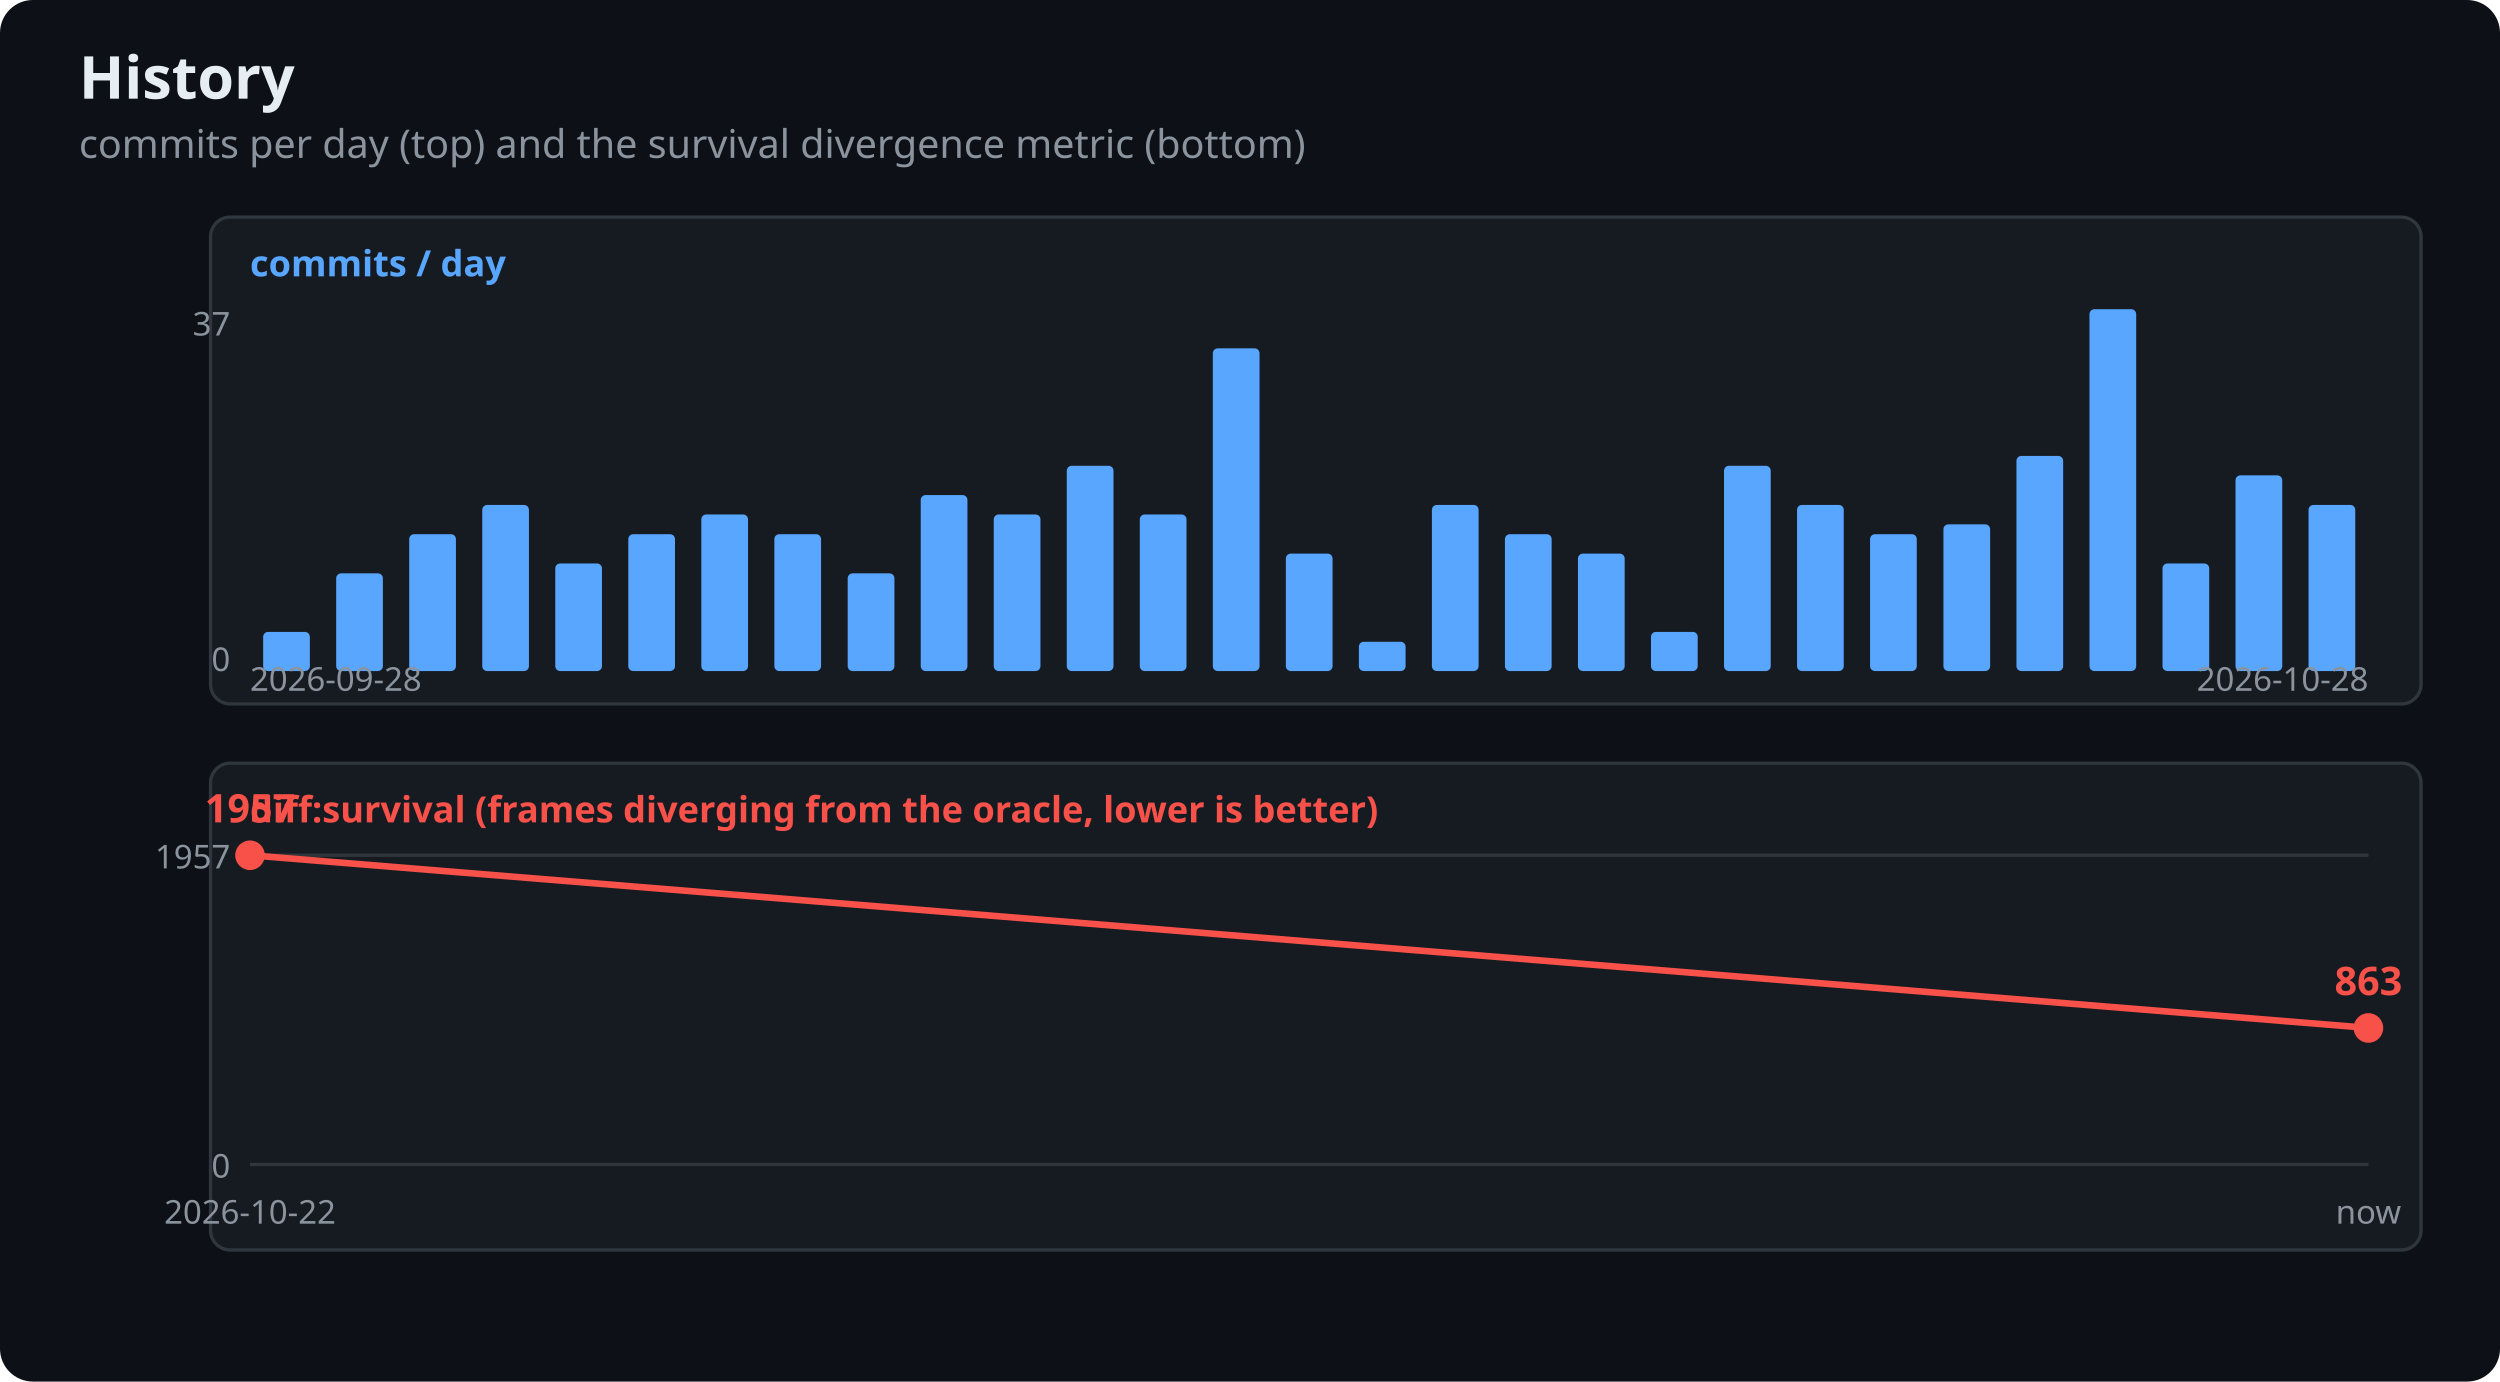
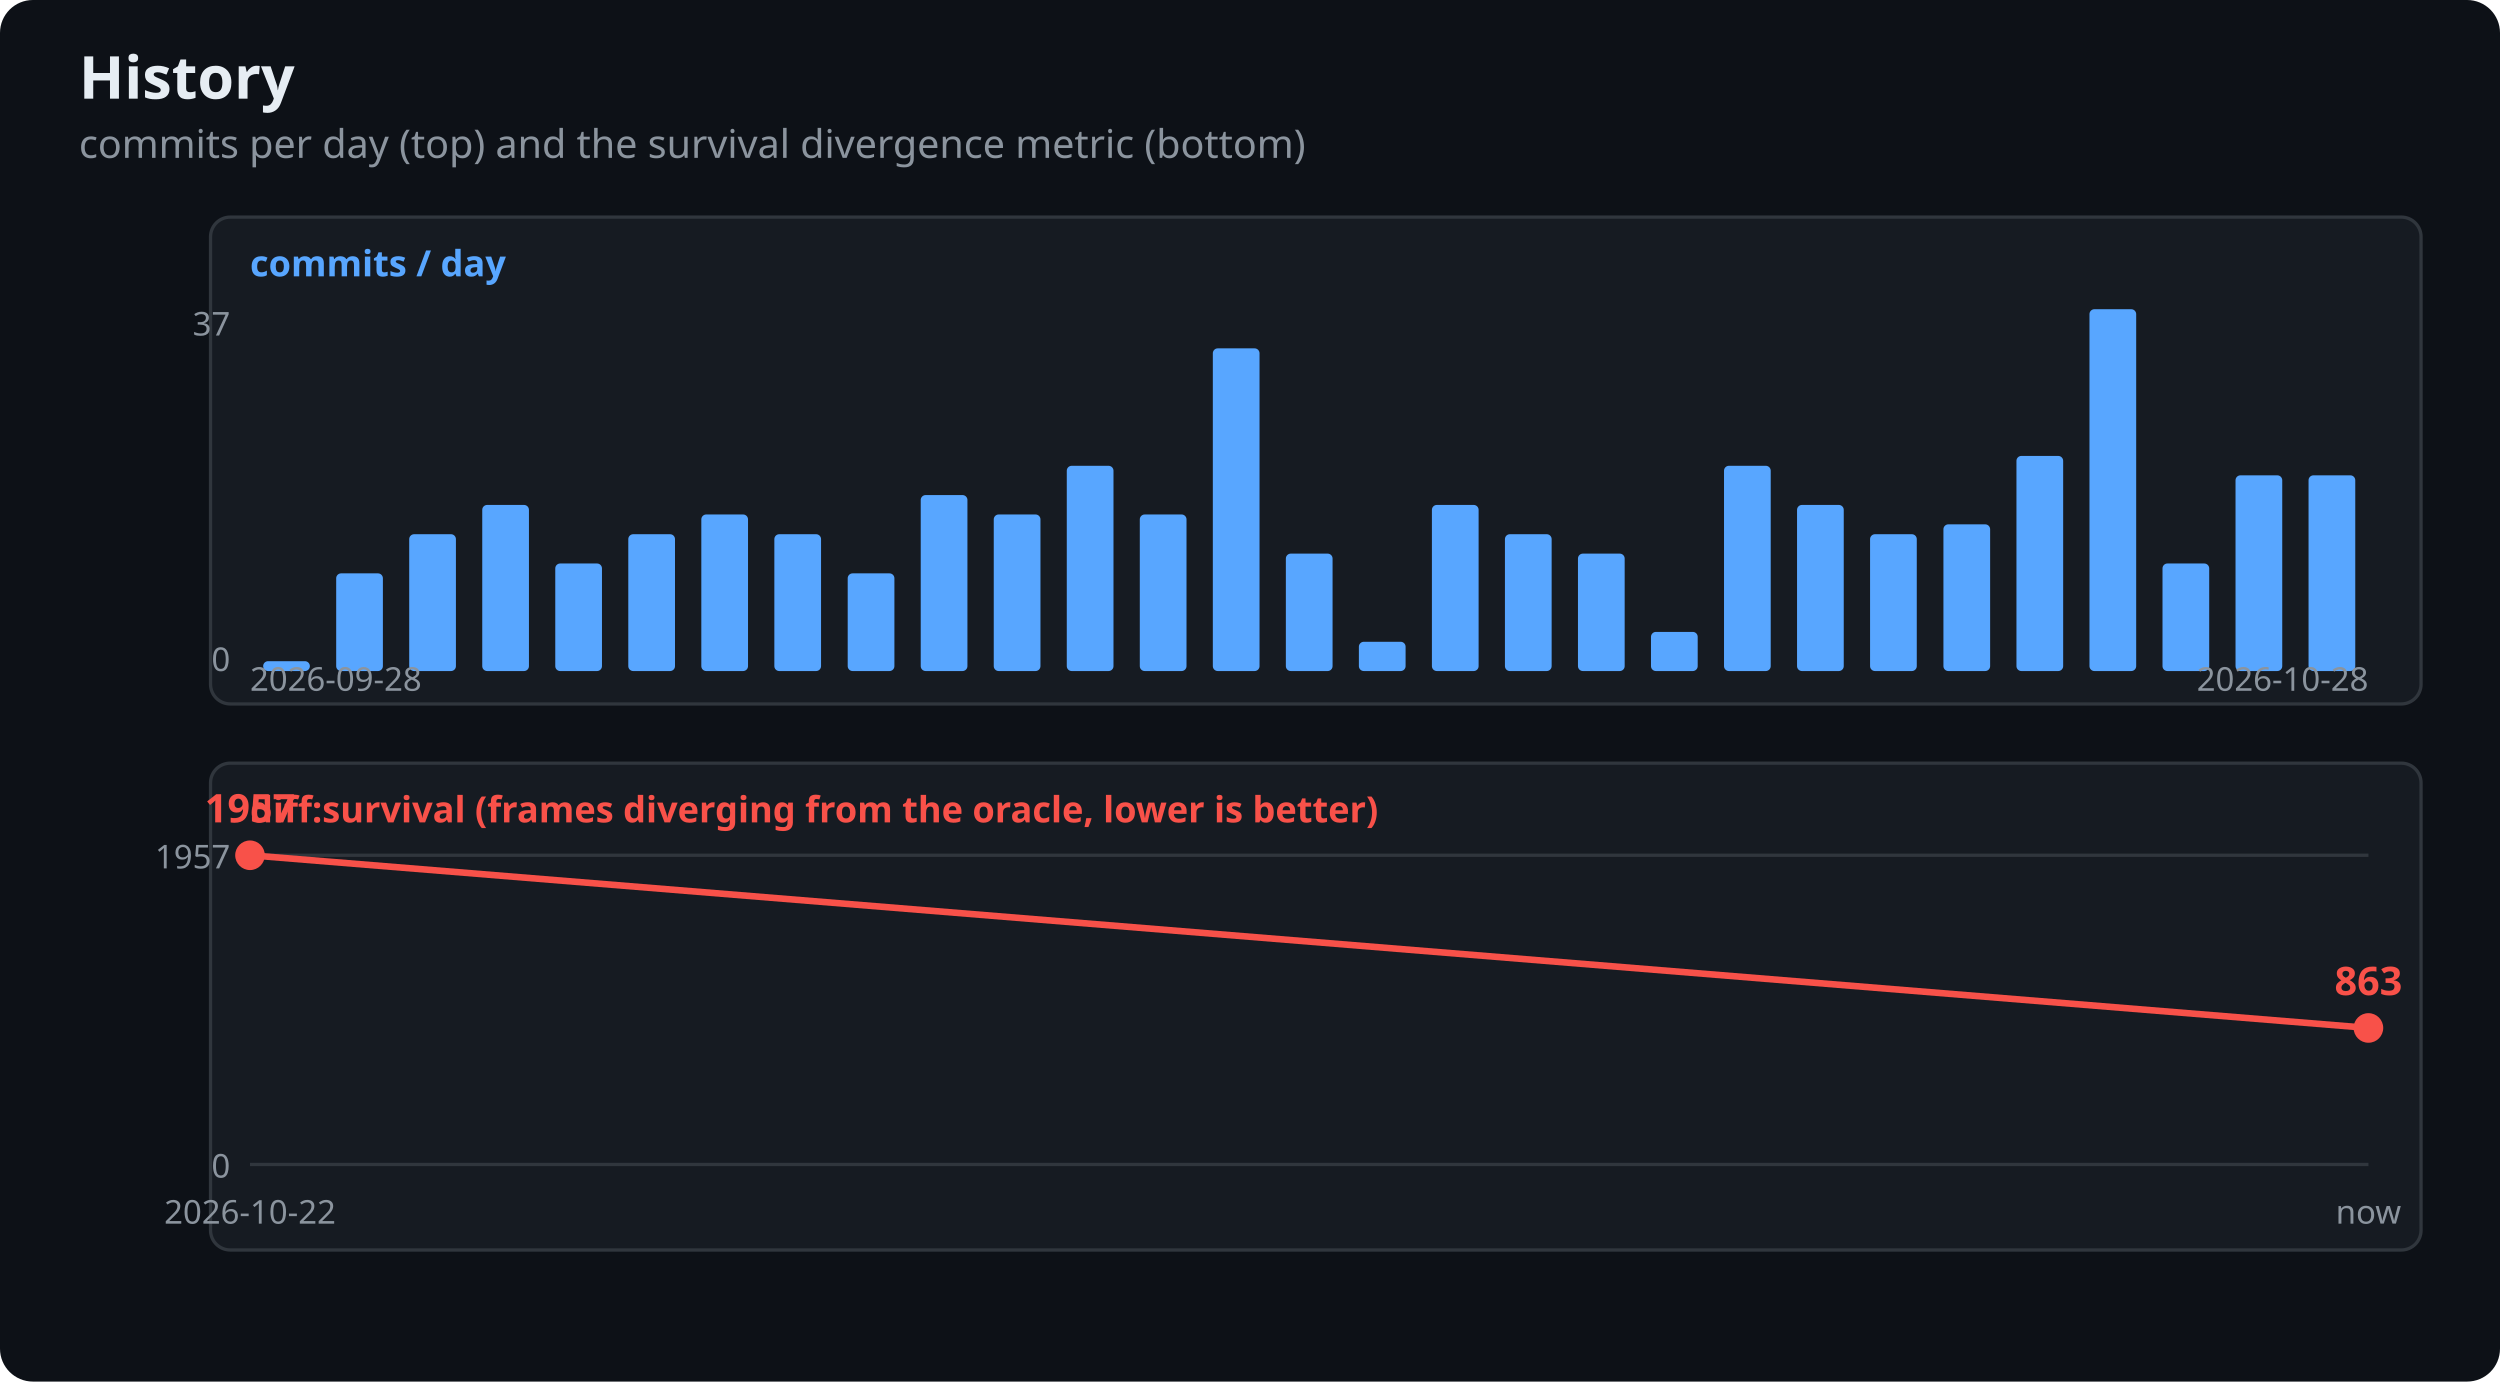
<svg xmlns="http://www.w3.org/2000/svg" width="760" height="420" viewBox="0 0 760 420" font-family="Segoe UI,Ubuntu,sans-serif">
  <rect width="760" height="420" rx="10" fill="#0d1117" />
  <text x="24" y="30" fill="#e6edf3" font-size="18" font-weight="600">History</text>
  <text x="24" y="48" fill="#8b949e" font-size="12">commits per day (top) and the survival divergence metric (bottom)</text>
  <rect x="64" y="66" width="672" height="148" fill="#161b22" stroke="#30363d" rx="6" />
  <text x="76" y="84" fill="#58a6ff" font-size="11" font-weight="600">commits / day</text>
-   <rect x="80.0" y="192.1" width="14.2" height="11.9" fill="#58a6ff" rx="1.5" />
+   <rect x="80.0" y="201.0" width="14.2" height="3.0" fill="#58a6ff" rx="1.5" />
  <rect x="102.2" y="174.3" width="14.2" height="29.7" fill="#58a6ff" rx="1.5" />
  <rect x="124.4" y="162.4" width="14.2" height="41.6" fill="#58a6ff" rx="1.5" />
  <rect x="146.6" y="153.5" width="14.2" height="50.5" fill="#58a6ff" rx="1.5" />
  <rect x="168.8" y="171.3" width="14.2" height="32.7" fill="#58a6ff" rx="1.5" />
  <rect x="191.0" y="162.4" width="14.2" height="41.6" fill="#58a6ff" rx="1.5" />
  <rect x="213.2" y="156.4" width="14.2" height="47.6" fill="#58a6ff" rx="1.5" />
  <rect x="235.4" y="162.4" width="14.2" height="41.6" fill="#58a6ff" rx="1.5" />
  <rect x="257.7" y="174.3" width="14.2" height="29.7" fill="#58a6ff" rx="1.5" />
  <rect x="279.9" y="150.5" width="14.2" height="53.5" fill="#58a6ff" rx="1.5" />
  <rect x="302.1" y="156.4" width="14.2" height="47.6" fill="#58a6ff" rx="1.5" />
  <rect x="324.3" y="141.6" width="14.2" height="62.4" fill="#58a6ff" rx="1.5" />
  <rect x="346.5" y="156.4" width="14.2" height="47.6" fill="#58a6ff" rx="1.5" />
  <rect x="368.7" y="105.9" width="14.2" height="98.1" fill="#58a6ff" rx="1.5" />
  <rect x="390.9" y="168.3" width="14.2" height="35.7" fill="#58a6ff" rx="1.5" />
  <rect x="413.1" y="195.1" width="14.2" height="8.9" fill="#58a6ff" rx="1.5" />
  <rect x="435.3" y="153.5" width="14.2" height="50.5" fill="#58a6ff" rx="1.5" />
  <rect x="457.5" y="162.4" width="14.2" height="41.6" fill="#58a6ff" rx="1.5" />
  <rect x="479.7" y="168.3" width="14.2" height="35.7" fill="#58a6ff" rx="1.5" />
  <rect x="501.9" y="192.1" width="14.2" height="11.9" fill="#58a6ff" rx="1.5" />
  <rect x="524.1" y="141.6" width="14.2" height="62.4" fill="#58a6ff" rx="1.5" />
  <rect x="546.3" y="153.5" width="14.2" height="50.5" fill="#58a6ff" rx="1.5" />
  <rect x="568.5" y="162.4" width="14.2" height="41.6" fill="#58a6ff" rx="1.5" />
  <rect x="590.8" y="159.4" width="14.2" height="44.6" fill="#58a6ff" rx="1.5" />
  <rect x="613.0" y="138.6" width="14.2" height="65.4" fill="#58a6ff" rx="1.5" />
  <rect x="635.2" y="94.0" width="14.2" height="110.0" fill="#58a6ff" rx="1.5" />
  <rect x="657.4" y="171.3" width="14.2" height="32.7" fill="#58a6ff" rx="1.5" />
  <rect x="679.6" y="144.5" width="14.2" height="59.5" fill="#58a6ff" rx="1.5" />
-   <rect x="701.8" y="153.5" width="14.2" height="50.5" fill="#58a6ff" rx="1.5" />
+   <rect x="701.8" y="144.5" width="14.2" height="59.5" fill="#58a6ff" rx="1.5" />
  <text x="70" y="102" fill="#8b949e" font-size="10" text-anchor="end">37</text>
  <text x="70" y="204" fill="#8b949e" font-size="10" text-anchor="end">0</text>
  <text x="76" y="210" fill="#8b949e" font-size="10">2026-09-28</text>
  <text x="720" y="210" fill="#8b949e" font-size="10" text-anchor="end">2026-10-28</text>
  <rect x="64" y="232" width="672" height="148" fill="#161b22" stroke="#30363d" rx="6" />
  <text x="76" y="250" fill="#f85149" font-size="11" font-weight="600">diff:survival (frames diverging from the oracle, lower is better)</text>
  <line x1="76" y1="354.0" x2="720" y2="354.0" stroke="#30363d" stroke-width="1" />
  <text x="70" y="358.0" fill="#8b949e" font-size="10" text-anchor="end">0</text>
  <line x1="76" y1="260.0" x2="720" y2="260.0" stroke="#30363d" stroke-width="1" />
  <text x="70" y="264.0" fill="#8b949e" font-size="10" text-anchor="end">1957</text>
  <circle cx="76.0" cy="260.0" r="4.5" fill="#f85149" />
  <text x="76.0" y="250.0" fill="#f85149" font-size="12" font-weight="600" text-anchor="middle">1957</text>
  <text x="76.0" y="372" fill="#8b949e" font-size="10" text-anchor="middle">2026-10-22</text>
  <circle cx="720.0" cy="312.5" r="4.5" fill="#f85149" />
  <text x="720.0" y="302.5" fill="#f85149" font-size="12" font-weight="600" text-anchor="middle">863</text>
  <text x="720.0" y="372" fill="#8b949e" font-size="10" text-anchor="middle">now</text>
  <polyline points="76.0,260.0 720.0,312.5" fill="none" stroke="#f85149" stroke-width="2" />
</svg>
